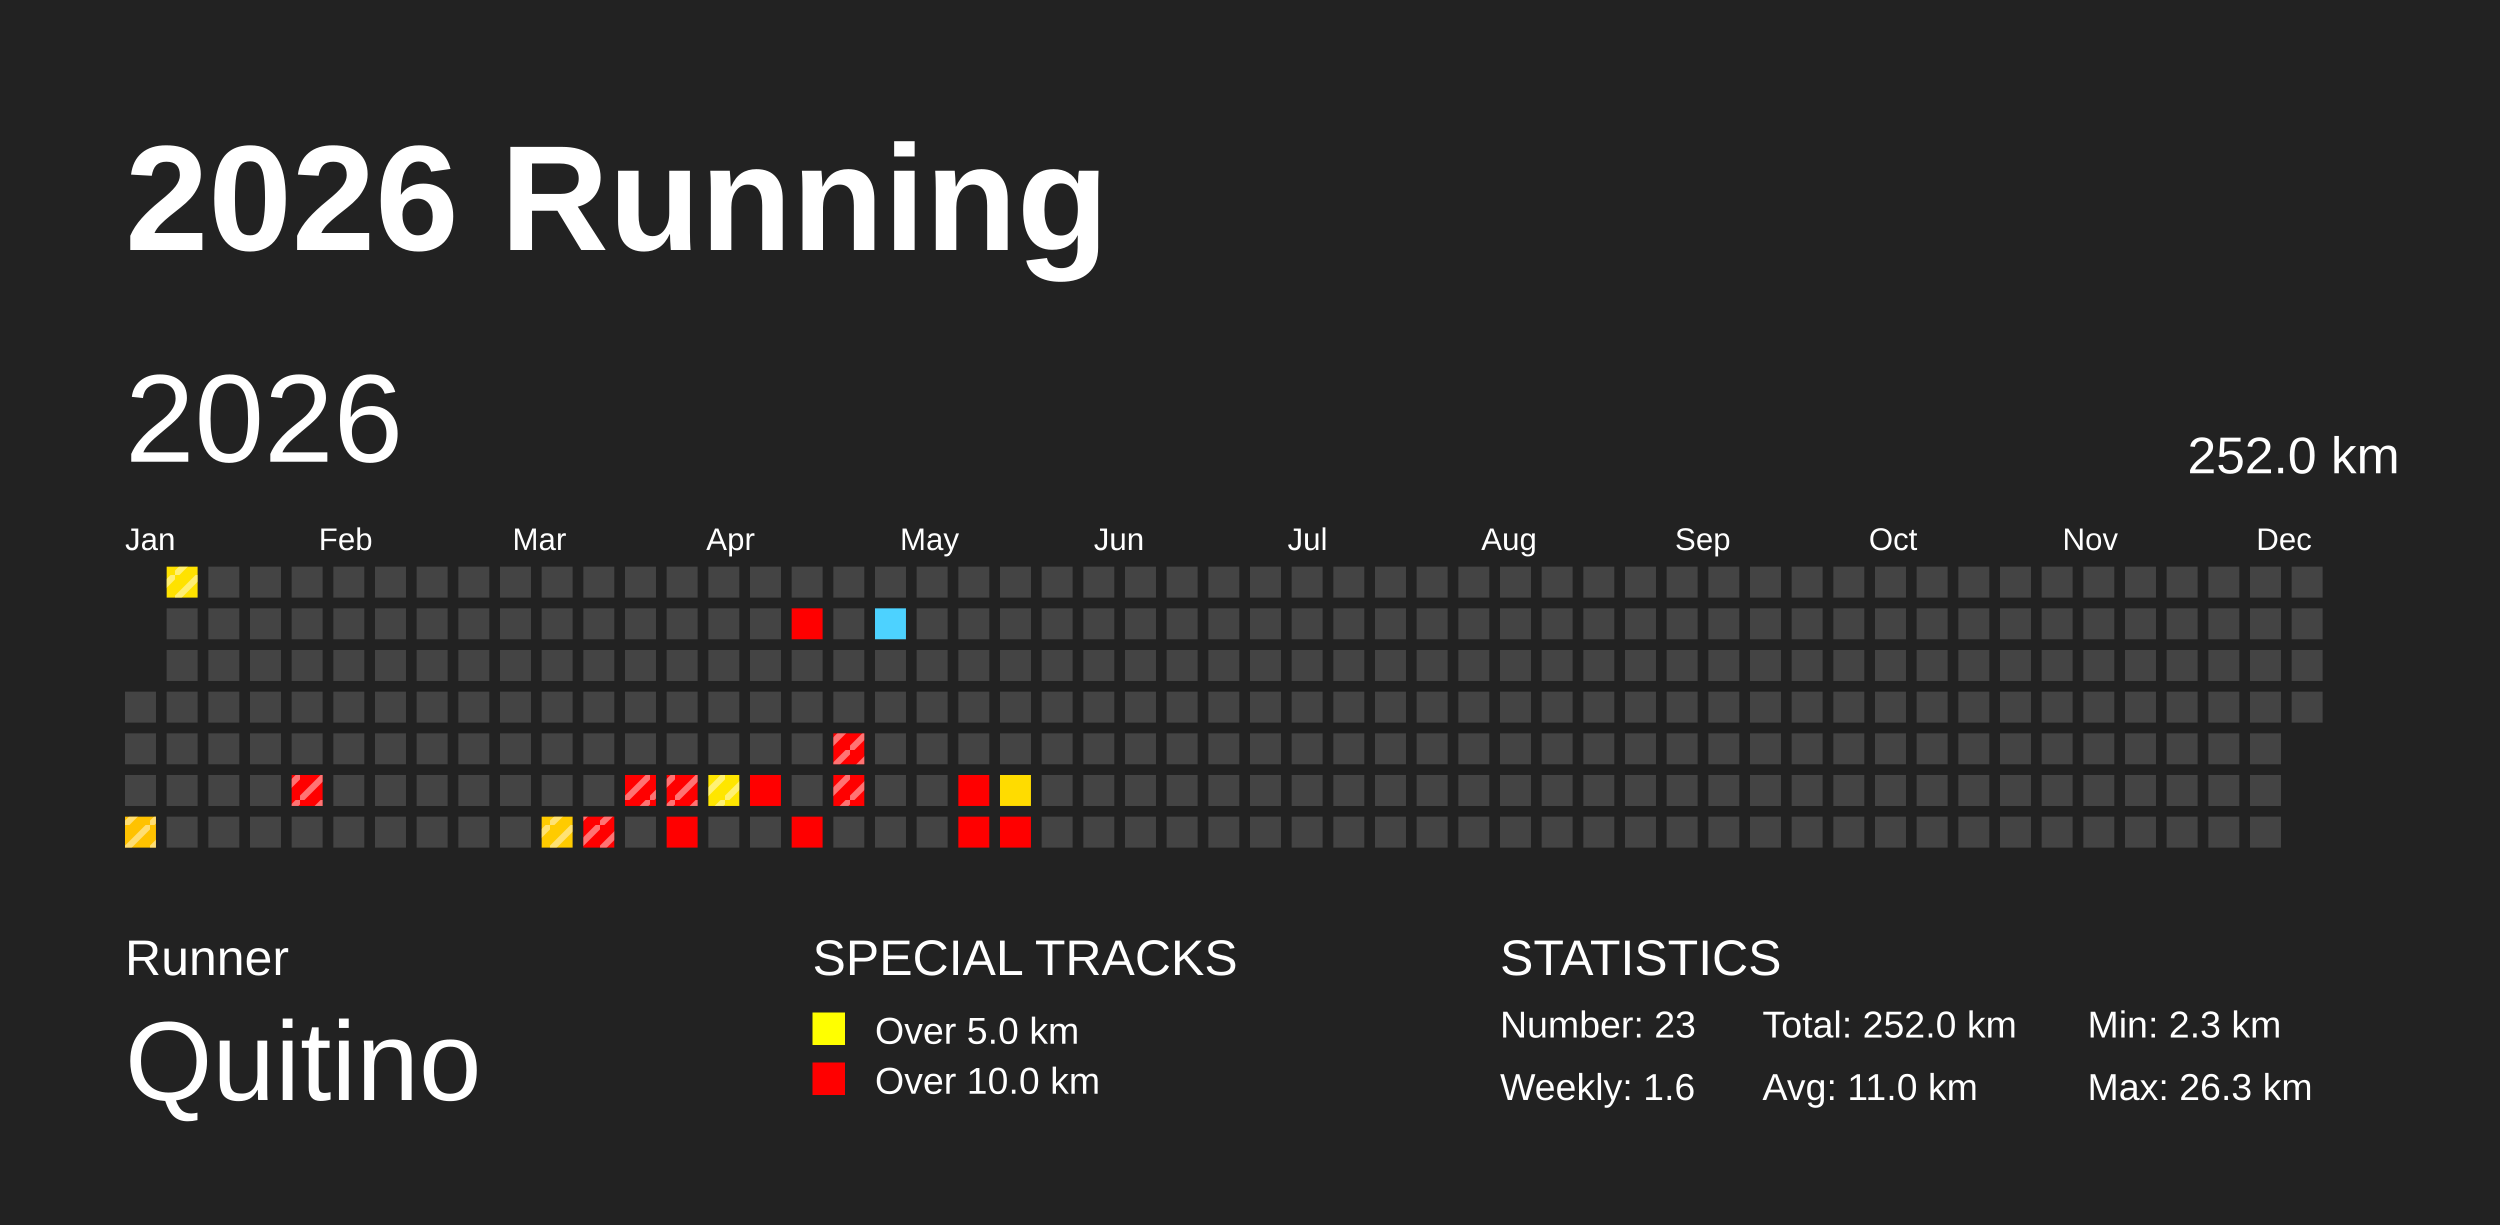
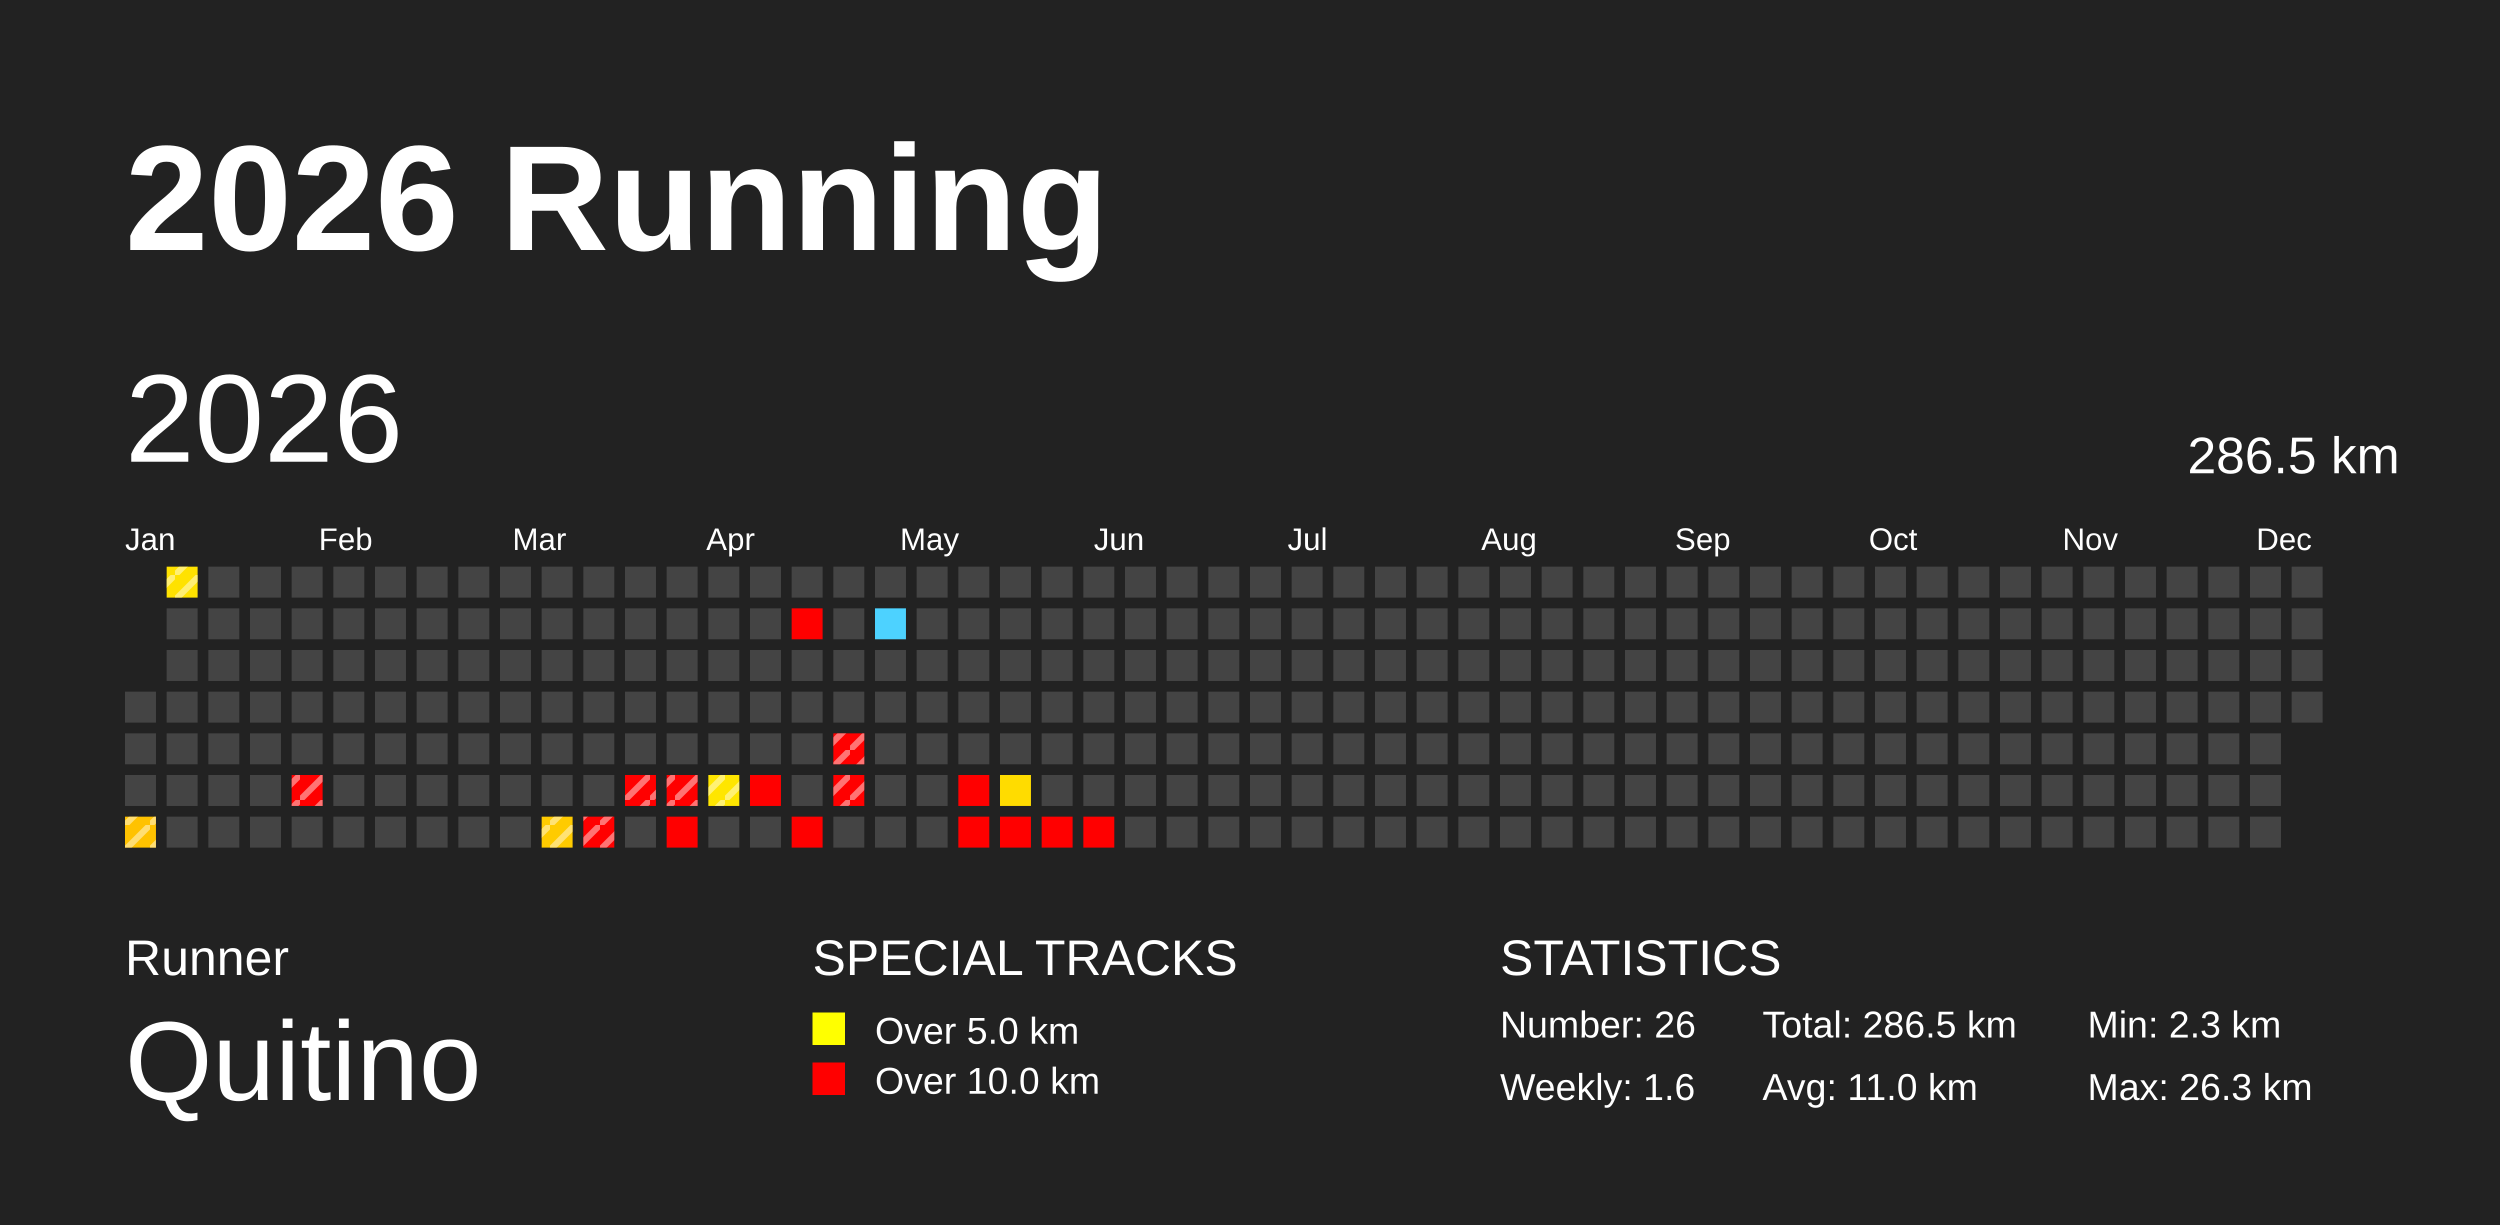
<svg xmlns="http://www.w3.org/2000/svg" baseProfile="full" height="98mm" version="1.1" viewBox="0,0,200,98" width="200mm">
  <defs>
    <pattern height="2" id="indoor-stripe" patternUnits="userSpaceOnUse" width="2">
      <line stroke="white" stroke-opacity="0.45" stroke-width="0.5" x1="0" x2="2" y1="2" y2="0" />
    </pattern>
  </defs>
  <rect fill="#222222" height="98" width="200" x="0" y="0" />
  <text fill="#FFFFFF" style="font-size:12px; font-family:Arial; font-weight:bold;" x="10" y="20">2026 Running</text>
  <text fill="#FFFFFF" style="font-size:4px; font-family:Arial" x="10" y="78">Runner</text>
  <text fill="#FFFFFF" style="font-size:9px; font-family:Arial" x="10" y="88">Quitino</text>
  <text fill="#FFFFFF" style="font-size:4px; font-family:Arial" x="65" y="78">SPECIAL TRACKS</text>
  <rect fill="yellow" height="2.6" width="2.6" x="65" y="81" />
  <text fill="#FFFFFF" style="font-size:3px; font-family:Arial" x="70" y="83.5">Over 5.0 km</text>
  <rect fill="red" height="2.6" width="2.6" x="65" y="85" />
  <text fill="#FFFFFF" style="font-size:3px; font-family:Arial" x="70" y="87.5">Over 10.0 km</text>
  <text fill="#FFFFFF" style="font-size:4px; font-family:Arial" x="120" y="78">STATISTICS</text>
-   <text fill="#FFFFFF" style="font-size:3px; font-family:Arial" x="120" y="83">Number: 23</text>
+   <text fill="#FFFFFF" style="font-size:3px; font-family:Arial" x="120" y="83">Number: 26</text>
  <text fill="#FFFFFF" style="font-size:3px; font-family:Arial" x="120" y="88">Weekly: 1.6</text>
-   <text fill="#FFFFFF" style="font-size:3px; font-family:Arial" x="141" y="83">Total: 252.0 km</text>
+   <text fill="#FFFFFF" style="font-size:3px; font-family:Arial" x="141" y="83">Total: 286.5 km</text>
  <text fill="#FFFFFF" style="font-size:3px; font-family:Arial" x="141" y="88">Avg: 11.0 km</text>
  <text fill="#FFFFFF" style="font-size:3px; font-family:Arial" x="167" y="83">Min: 2.3 km</text>
  <text fill="#FFFFFF" style="font-size:3px; font-family:Arial" x="167" y="88">Max: 26.3 km</text>
  <text dominant-baseline="hanging" fill="#FFFFFF" style="font-size:10.0px; font-family:Arial;" x="10" y="30">2026</text>
-   <text dominant-baseline="hanging" fill="#FFFFFF" style="font-size:4.125px; font-family:Arial;" x="175" y="35">252.0 km</text>
+   <text dominant-baseline="hanging" fill="#FFFFFF" style="font-size:4.125px; font-family:Arial;" x="175" y="35">286.5 km</text>
  <text fill="#FFFFFF" style="font-size:2.5px; font-family:Arial" x="10.0" y="44">Jan</text>
  <text fill="#FFFFFF" style="font-size:2.5px; font-family:Arial" x="25.5" y="44">Feb</text>
  <text fill="#FFFFFF" style="font-size:2.5px; font-family:Arial" x="41.0" y="44">Mar</text>
  <text fill="#FFFFFF" style="font-size:2.5px; font-family:Arial" x="56.5" y="44">Apr</text>
  <text fill="#FFFFFF" style="font-size:2.5px; font-family:Arial" x="72.0" y="44">May</text>
  <text fill="#FFFFFF" style="font-size:2.5px; font-family:Arial" x="87.5" y="44">Jun</text>
  <text fill="#FFFFFF" style="font-size:2.5px; font-family:Arial" x="103.0" y="44">Jul</text>
  <text fill="#FFFFFF" style="font-size:2.5px; font-family:Arial" x="118.5" y="44">Aug</text>
  <text fill="#FFFFFF" style="font-size:2.5px; font-family:Arial" x="134.0" y="44">Sep</text>
  <text fill="#FFFFFF" style="font-size:2.5px; font-family:Arial" x="149.5" y="44">Oct</text>
  <text fill="#FFFFFF" style="font-size:2.5px; font-family:Arial" x="165.0" y="44">Nov</text>
  <text fill="#FFFFFF" style="font-size:2.5px; font-family:Arial" x="180.5" y="44">Dec</text>
  <rect fill="#444444" height="2.476" width="2.476" x="10" y="55.333" />
  <rect fill="#444444" height="2.476" width="2.476" x="10" y="58.667" />
  <rect fill="#444444" height="2.476" width="2.476" x="10" y="62" />
  <rect fill="#ffc200" height="2.476" width="2.476" x="10" y="65.333" />
  <rect fill="url(#indoor-stripe)" height="2.476" width="2.476" x="10" y="65.333" />
  <rect fill="#ffe200" height="2.476" width="2.476" x="13.333" y="45.333" />
  <rect fill="url(#indoor-stripe)" height="2.476" width="2.476" x="13.333" y="45.333" />
  <rect fill="#444444" height="2.476" width="2.476" x="13.333" y="48.667" />
  <rect fill="#444444" height="2.476" width="2.476" x="13.333" y="52" />
  <rect fill="#444444" height="2.476" width="2.476" x="13.333" y="55.333" />
  <rect fill="#444444" height="2.476" width="2.476" x="13.333" y="58.667" />
  <rect fill="#444444" height="2.476" width="2.476" x="13.333" y="62" />
  <rect fill="#444444" height="2.476" width="2.476" x="13.333" y="65.333" />
  <rect fill="#444444" height="2.476" width="2.476" x="16.667" y="45.333" />
  <rect fill="#444444" height="2.476" width="2.476" x="16.667" y="48.667" />
  <rect fill="#444444" height="2.476" width="2.476" x="16.667" y="52" />
  <rect fill="#444444" height="2.476" width="2.476" x="16.667" y="55.333" />
  <rect fill="#444444" height="2.476" width="2.476" x="16.667" y="58.667" />
  <rect fill="#444444" height="2.476" width="2.476" x="16.667" y="62" />
  <rect fill="#444444" height="2.476" width="2.476" x="16.667" y="65.333" />
  <rect fill="#444444" height="2.476" width="2.476" x="20.0" y="45.333" />
  <rect fill="#444444" height="2.476" width="2.476" x="20.0" y="48.667" />
  <rect fill="#444444" height="2.476" width="2.476" x="20.0" y="52" />
  <rect fill="#444444" height="2.476" width="2.476" x="20.0" y="55.333" />
  <rect fill="#444444" height="2.476" width="2.476" x="20.0" y="58.667" />
  <rect fill="#444444" height="2.476" width="2.476" x="20.0" y="62" />
  <rect fill="#444444" height="2.476" width="2.476" x="20.0" y="65.333" />
  <rect fill="#444444" height="2.476" width="2.476" x="23.333" y="45.333" />
  <rect fill="#444444" height="2.476" width="2.476" x="23.333" y="48.667" />
  <rect fill="#444444" height="2.476" width="2.476" x="23.333" y="52" />
  <rect fill="#444444" height="2.476" width="2.476" x="23.333" y="55.333" />
  <rect fill="#444444" height="2.476" width="2.476" x="23.333" y="58.667" />
  <rect fill="red" height="2.476" width="2.476" x="23.333" y="62" />
  <rect fill="url(#indoor-stripe)" height="2.476" width="2.476" x="23.333" y="62" />
  <rect fill="#444444" height="2.476" width="2.476" x="23.333" y="65.333" />
  <rect fill="#444444" height="2.476" width="2.476" x="26.667" y="45.333" />
  <rect fill="#444444" height="2.476" width="2.476" x="26.667" y="48.667" />
  <rect fill="#444444" height="2.476" width="2.476" x="26.667" y="52" />
  <rect fill="#444444" height="2.476" width="2.476" x="26.667" y="55.333" />
  <rect fill="#444444" height="2.476" width="2.476" x="26.667" y="58.667" />
  <rect fill="#444444" height="2.476" width="2.476" x="26.667" y="62" />
  <rect fill="#444444" height="2.476" width="2.476" x="26.667" y="65.333" />
  <rect fill="#444444" height="2.476" width="2.476" x="30" y="45.333" />
  <rect fill="#444444" height="2.476" width="2.476" x="30" y="48.667" />
  <rect fill="#444444" height="2.476" width="2.476" x="30" y="52" />
  <rect fill="#444444" height="2.476" width="2.476" x="30" y="55.333" />
  <rect fill="#444444" height="2.476" width="2.476" x="30" y="58.667" />
  <rect fill="#444444" height="2.476" width="2.476" x="30" y="62" />
  <rect fill="#444444" height="2.476" width="2.476" x="30" y="65.333" />
  <rect fill="#444444" height="2.476" width="2.476" x="33.333" y="45.333" />
  <rect fill="#444444" height="2.476" width="2.476" x="33.333" y="48.667" />
  <rect fill="#444444" height="2.476" width="2.476" x="33.333" y="52" />
  <rect fill="#444444" height="2.476" width="2.476" x="33.333" y="55.333" />
  <rect fill="#444444" height="2.476" width="2.476" x="33.333" y="58.667" />
  <rect fill="#444444" height="2.476" width="2.476" x="33.333" y="62" />
  <rect fill="#444444" height="2.476" width="2.476" x="33.333" y="65.333" />
  <rect fill="#444444" height="2.476" width="2.476" x="36.667" y="45.333" />
  <rect fill="#444444" height="2.476" width="2.476" x="36.667" y="48.667" />
  <rect fill="#444444" height="2.476" width="2.476" x="36.667" y="52" />
  <rect fill="#444444" height="2.476" width="2.476" x="36.667" y="55.333" />
  <rect fill="#444444" height="2.476" width="2.476" x="36.667" y="58.667" />
  <rect fill="#444444" height="2.476" width="2.476" x="36.667" y="62" />
  <rect fill="#444444" height="2.476" width="2.476" x="36.667" y="65.333" />
  <rect fill="#444444" height="2.476" width="2.476" x="40.0" y="45.333" />
  <rect fill="#444444" height="2.476" width="2.476" x="40.0" y="48.667" />
  <rect fill="#444444" height="2.476" width="2.476" x="40.0" y="52" />
  <rect fill="#444444" height="2.476" width="2.476" x="40.0" y="55.333" />
  <rect fill="#444444" height="2.476" width="2.476" x="40.0" y="58.667" />
  <rect fill="#444444" height="2.476" width="2.476" x="40.0" y="62" />
  <rect fill="#444444" height="2.476" width="2.476" x="40.0" y="65.333" />
  <rect fill="#444444" height="2.476" width="2.476" x="43.333" y="45.333" />
  <rect fill="#444444" height="2.476" width="2.476" x="43.333" y="48.667" />
  <rect fill="#444444" height="2.476" width="2.476" x="43.333" y="52" />
  <rect fill="#444444" height="2.476" width="2.476" x="43.333" y="55.333" />
  <rect fill="#444444" height="2.476" width="2.476" x="43.333" y="58.667" />
  <rect fill="#444444" height="2.476" width="2.476" x="43.333" y="62" />
  <rect fill="#ffcb00" height="2.476" width="2.476" x="43.333" y="65.333" />
  <rect fill="url(#indoor-stripe)" height="2.476" width="2.476" x="43.333" y="65.333" />
  <rect fill="#444444" height="2.476" width="2.476" x="46.667" y="45.333" />
  <rect fill="#444444" height="2.476" width="2.476" x="46.667" y="48.667" />
  <rect fill="#444444" height="2.476" width="2.476" x="46.667" y="52" />
  <rect fill="#444444" height="2.476" width="2.476" x="46.667" y="55.333" />
  <rect fill="#444444" height="2.476" width="2.476" x="46.667" y="58.667" />
  <rect fill="#444444" height="2.476" width="2.476" x="46.667" y="62" />
  <rect fill="red" height="2.476" width="2.476" x="46.667" y="65.333" />
  <rect fill="url(#indoor-stripe)" height="2.476" width="2.476" x="46.667" y="65.333" />
  <rect fill="#444444" height="2.476" width="2.476" x="50" y="45.333" />
  <rect fill="#444444" height="2.476" width="2.476" x="50" y="48.667" />
  <rect fill="#444444" height="2.476" width="2.476" x="50" y="52" />
  <rect fill="#444444" height="2.476" width="2.476" x="50" y="55.333" />
  <rect fill="#444444" height="2.476" width="2.476" x="50" y="58.667" />
  <rect fill="red" height="2.476" width="2.476" x="50" y="62" />
  <rect fill="url(#indoor-stripe)" height="2.476" width="2.476" x="50" y="62" />
  <rect fill="#444444" height="2.476" width="2.476" x="50" y="65.333" />
  <rect fill="#444444" height="2.476" width="2.476" x="53.333" y="45.333" />
  <rect fill="#444444" height="2.476" width="2.476" x="53.333" y="48.667" />
  <rect fill="#444444" height="2.476" width="2.476" x="53.333" y="52" />
  <rect fill="#444444" height="2.476" width="2.476" x="53.333" y="55.333" />
  <rect fill="#444444" height="2.476" width="2.476" x="53.333" y="58.667" />
  <rect fill="red" height="2.476" width="2.476" x="53.333" y="62" />
  <rect fill="url(#indoor-stripe)" height="2.476" width="2.476" x="53.333" y="62" />
  <rect fill="red" height="2.476" width="2.476" x="53.333" y="65.333" />
  <rect fill="#444444" height="2.476" width="2.476" x="56.667" y="45.333" />
  <rect fill="#444444" height="2.476" width="2.476" x="56.667" y="48.667" />
  <rect fill="#444444" height="2.476" width="2.476" x="56.667" y="52" />
  <rect fill="#444444" height="2.476" width="2.476" x="56.667" y="55.333" />
  <rect fill="#444444" height="2.476" width="2.476" x="56.667" y="58.667" />
  <rect fill="#ffe600" height="2.476" width="2.476" x="56.667" y="62" />
  <rect fill="url(#indoor-stripe)" height="2.476" width="2.476" x="56.667" y="62" />
  <rect fill="#444444" height="2.476" width="2.476" x="56.667" y="65.333" />
  <rect fill="#444444" height="2.476" width="2.476" x="60" y="45.333" />
  <rect fill="#444444" height="2.476" width="2.476" x="60" y="48.667" />
  <rect fill="#444444" height="2.476" width="2.476" x="60" y="52" />
  <rect fill="#444444" height="2.476" width="2.476" x="60" y="55.333" />
  <rect fill="#444444" height="2.476" width="2.476" x="60" y="58.667" />
  <rect fill="red" height="2.476" width="2.476" x="60" y="62" />
  <rect fill="#444444" height="2.476" width="2.476" x="60" y="65.333" />
  <rect fill="#444444" height="2.476" width="2.476" x="63.333" y="45.333" />
  <rect fill="red" height="2.476" width="2.476" x="63.333" y="48.667" />
  <rect fill="#444444" height="2.476" width="2.476" x="63.333" y="52" />
  <rect fill="#444444" height="2.476" width="2.476" x="63.333" y="55.333" />
  <rect fill="#444444" height="2.476" width="2.476" x="63.333" y="58.667" />
  <rect fill="#444444" height="2.476" width="2.476" x="63.333" y="62" />
  <rect fill="red" height="2.476" width="2.476" x="63.333" y="65.333" />
  <rect fill="#444444" height="2.476" width="2.476" x="66.667" y="45.333" />
  <rect fill="#444444" height="2.476" width="2.476" x="66.667" y="48.667" />
  <rect fill="#444444" height="2.476" width="2.476" x="66.667" y="52" />
  <rect fill="#444444" height="2.476" width="2.476" x="66.667" y="55.333" />
  <rect fill="red" height="2.476" width="2.476" x="66.667" y="58.667" />
  <rect fill="url(#indoor-stripe)" height="2.476" width="2.476" x="66.667" y="58.667" />
  <rect fill="red" height="2.476" width="2.476" x="66.667" y="62" />
  <rect fill="url(#indoor-stripe)" height="2.476" width="2.476" x="66.667" y="62" />
  <rect fill="#444444" height="2.476" width="2.476" x="66.667" y="65.333" />
  <rect fill="#444444" height="2.476" width="2.476" x="70" y="45.333" />
  <rect fill="#4dd2ff" height="2.476" width="2.476" x="70" y="48.667" />
  <rect fill="#444444" height="2.476" width="2.476" x="70" y="52" />
  <rect fill="#444444" height="2.476" width="2.476" x="70" y="55.333" />
  <rect fill="#444444" height="2.476" width="2.476" x="70" y="58.667" />
  <rect fill="#444444" height="2.476" width="2.476" x="70" y="62" />
  <rect fill="#444444" height="2.476" width="2.476" x="70" y="65.333" />
  <rect fill="#444444" height="2.476" width="2.476" x="73.333" y="45.333" />
  <rect fill="#444444" height="2.476" width="2.476" x="73.333" y="48.667" />
  <rect fill="#444444" height="2.476" width="2.476" x="73.333" y="52" />
  <rect fill="#444444" height="2.476" width="2.476" x="73.333" y="55.333" />
  <rect fill="#444444" height="2.476" width="2.476" x="73.333" y="58.667" />
  <rect fill="#444444" height="2.476" width="2.476" x="73.333" y="62" />
  <rect fill="#444444" height="2.476" width="2.476" x="73.333" y="65.333" />
  <rect fill="#444444" height="2.476" width="2.476" x="76.667" y="45.333" />
  <rect fill="#444444" height="2.476" width="2.476" x="76.667" y="48.667" />
  <rect fill="#444444" height="2.476" width="2.476" x="76.667" y="52" />
  <rect fill="#444444" height="2.476" width="2.476" x="76.667" y="55.333" />
  <rect fill="#444444" height="2.476" width="2.476" x="76.667" y="58.667" />
  <rect fill="red" height="2.476" width="2.476" x="76.667" y="62" />
  <rect fill="red" height="2.476" width="2.476" x="76.667" y="65.333" />
  <rect fill="#444444" height="2.476" width="2.476" x="80.0" y="45.333" />
  <rect fill="#444444" height="2.476" width="2.476" x="80.0" y="48.667" />
  <rect fill="#444444" height="2.476" width="2.476" x="80.0" y="52" />
  <rect fill="#444444" height="2.476" width="2.476" x="80.0" y="55.333" />
  <rect fill="#444444" height="2.476" width="2.476" x="80.0" y="58.667" />
  <rect fill="#ffdc00" height="2.476" width="2.476" x="80.0" y="62" />
  <rect fill="red" height="2.476" width="2.476" x="80.0" y="65.333" />
  <rect fill="#444444" height="2.476" width="2.476" x="83.333" y="45.333" />
  <rect fill="#444444" height="2.476" width="2.476" x="83.333" y="48.667" />
  <rect fill="#444444" height="2.476" width="2.476" x="83.333" y="52" />
  <rect fill="#444444" height="2.476" width="2.476" x="83.333" y="55.333" />
  <rect fill="#444444" height="2.476" width="2.476" x="83.333" y="58.667" />
  <rect fill="#444444" height="2.476" width="2.476" x="83.333" y="62" />
-   <rect fill="#444444" height="2.476" width="2.476" x="83.333" y="65.333" />
+   <rect fill="red" height="2.476" width="2.476" x="83.333" y="65.333" />
  <rect fill="#444444" height="2.476" width="2.476" x="86.667" y="45.333" />
  <rect fill="#444444" height="2.476" width="2.476" x="86.667" y="48.667" />
  <rect fill="#444444" height="2.476" width="2.476" x="86.667" y="52" />
  <rect fill="#444444" height="2.476" width="2.476" x="86.667" y="55.333" />
  <rect fill="#444444" height="2.476" width="2.476" x="86.667" y="58.667" />
  <rect fill="#444444" height="2.476" width="2.476" x="86.667" y="62" />
-   <rect fill="#444444" height="2.476" width="2.476" x="86.667" y="65.333" />
+   <rect fill="red" height="2.476" width="2.476" x="86.667" y="65.333" />
  <rect fill="#444444" height="2.476" width="2.476" x="90" y="45.333" />
  <rect fill="#444444" height="2.476" width="2.476" x="90" y="48.667" />
  <rect fill="#444444" height="2.476" width="2.476" x="90" y="52" />
  <rect fill="#444444" height="2.476" width="2.476" x="90" y="55.333" />
  <rect fill="#444444" height="2.476" width="2.476" x="90" y="58.667" />
  <rect fill="#444444" height="2.476" width="2.476" x="90" y="62" />
  <rect fill="#444444" height="2.476" width="2.476" x="90" y="65.333" />
  <rect fill="#444444" height="2.476" width="2.476" x="93.333" y="45.333" />
  <rect fill="#444444" height="2.476" width="2.476" x="93.333" y="48.667" />
  <rect fill="#444444" height="2.476" width="2.476" x="93.333" y="52" />
  <rect fill="#444444" height="2.476" width="2.476" x="93.333" y="55.333" />
  <rect fill="#444444" height="2.476" width="2.476" x="93.333" y="58.667" />
  <rect fill="#444444" height="2.476" width="2.476" x="93.333" y="62" />
  <rect fill="#444444" height="2.476" width="2.476" x="93.333" y="65.333" />
  <rect fill="#444444" height="2.476" width="2.476" x="96.667" y="45.333" />
  <rect fill="#444444" height="2.476" width="2.476" x="96.667" y="48.667" />
  <rect fill="#444444" height="2.476" width="2.476" x="96.667" y="52" />
  <rect fill="#444444" height="2.476" width="2.476" x="96.667" y="55.333" />
  <rect fill="#444444" height="2.476" width="2.476" x="96.667" y="58.667" />
  <rect fill="#444444" height="2.476" width="2.476" x="96.667" y="62" />
  <rect fill="#444444" height="2.476" width="2.476" x="96.667" y="65.333" />
  <rect fill="#444444" height="2.476" width="2.476" x="100" y="45.333" />
  <rect fill="#444444" height="2.476" width="2.476" x="100" y="48.667" />
  <rect fill="#444444" height="2.476" width="2.476" x="100" y="52" />
  <rect fill="#444444" height="2.476" width="2.476" x="100" y="55.333" />
  <rect fill="#444444" height="2.476" width="2.476" x="100" y="58.667" />
  <rect fill="#444444" height="2.476" width="2.476" x="100" y="62" />
  <rect fill="#444444" height="2.476" width="2.476" x="100" y="65.333" />
  <rect fill="#444444" height="2.476" width="2.476" x="103.333" y="45.333" />
  <rect fill="#444444" height="2.476" width="2.476" x="103.333" y="48.667" />
  <rect fill="#444444" height="2.476" width="2.476" x="103.333" y="52" />
  <rect fill="#444444" height="2.476" width="2.476" x="103.333" y="55.333" />
  <rect fill="#444444" height="2.476" width="2.476" x="103.333" y="58.667" />
  <rect fill="#444444" height="2.476" width="2.476" x="103.333" y="62" />
  <rect fill="#444444" height="2.476" width="2.476" x="103.333" y="65.333" />
  <rect fill="#444444" height="2.476" width="2.476" x="106.667" y="45.333" />
  <rect fill="#444444" height="2.476" width="2.476" x="106.667" y="48.667" />
  <rect fill="#444444" height="2.476" width="2.476" x="106.667" y="52" />
  <rect fill="#444444" height="2.476" width="2.476" x="106.667" y="55.333" />
  <rect fill="#444444" height="2.476" width="2.476" x="106.667" y="58.667" />
  <rect fill="#444444" height="2.476" width="2.476" x="106.667" y="62" />
  <rect fill="#444444" height="2.476" width="2.476" x="106.667" y="65.333" />
  <rect fill="#444444" height="2.476" width="2.476" x="110" y="45.333" />
  <rect fill="#444444" height="2.476" width="2.476" x="110" y="48.667" />
  <rect fill="#444444" height="2.476" width="2.476" x="110" y="52" />
  <rect fill="#444444" height="2.476" width="2.476" x="110" y="55.333" />
  <rect fill="#444444" height="2.476" width="2.476" x="110" y="58.667" />
  <rect fill="#444444" height="2.476" width="2.476" x="110" y="62" />
  <rect fill="#444444" height="2.476" width="2.476" x="110" y="65.333" />
  <rect fill="#444444" height="2.476" width="2.476" x="113.333" y="45.333" />
  <rect fill="#444444" height="2.476" width="2.476" x="113.333" y="48.667" />
  <rect fill="#444444" height="2.476" width="2.476" x="113.333" y="52" />
  <rect fill="#444444" height="2.476" width="2.476" x="113.333" y="55.333" />
  <rect fill="#444444" height="2.476" width="2.476" x="113.333" y="58.667" />
  <rect fill="#444444" height="2.476" width="2.476" x="113.333" y="62" />
  <rect fill="#444444" height="2.476" width="2.476" x="113.333" y="65.333" />
  <rect fill="#444444" height="2.476" width="2.476" x="116.667" y="45.333" />
  <rect fill="#444444" height="2.476" width="2.476" x="116.667" y="48.667" />
  <rect fill="#444444" height="2.476" width="2.476" x="116.667" y="52" />
  <rect fill="#444444" height="2.476" width="2.476" x="116.667" y="55.333" />
  <rect fill="#444444" height="2.476" width="2.476" x="116.667" y="58.667" />
  <rect fill="#444444" height="2.476" width="2.476" x="116.667" y="62" />
  <rect fill="#444444" height="2.476" width="2.476" x="116.667" y="65.333" />
  <rect fill="#444444" height="2.476" width="2.476" x="120" y="45.333" />
  <rect fill="#444444" height="2.476" width="2.476" x="120" y="48.667" />
  <rect fill="#444444" height="2.476" width="2.476" x="120" y="52" />
  <rect fill="#444444" height="2.476" width="2.476" x="120" y="55.333" />
  <rect fill="#444444" height="2.476" width="2.476" x="120" y="58.667" />
  <rect fill="#444444" height="2.476" width="2.476" x="120" y="62" />
  <rect fill="#444444" height="2.476" width="2.476" x="120" y="65.333" />
  <rect fill="#444444" height="2.476" width="2.476" x="123.333" y="45.333" />
  <rect fill="#444444" height="2.476" width="2.476" x="123.333" y="48.667" />
  <rect fill="#444444" height="2.476" width="2.476" x="123.333" y="52" />
  <rect fill="#444444" height="2.476" width="2.476" x="123.333" y="55.333" />
  <rect fill="#444444" height="2.476" width="2.476" x="123.333" y="58.667" />
  <rect fill="#444444" height="2.476" width="2.476" x="123.333" y="62" />
  <rect fill="#444444" height="2.476" width="2.476" x="123.333" y="65.333" />
  <rect fill="#444444" height="2.476" width="2.476" x="126.667" y="45.333" />
  <rect fill="#444444" height="2.476" width="2.476" x="126.667" y="48.667" />
  <rect fill="#444444" height="2.476" width="2.476" x="126.667" y="52" />
  <rect fill="#444444" height="2.476" width="2.476" x="126.667" y="55.333" />
  <rect fill="#444444" height="2.476" width="2.476" x="126.667" y="58.667" />
  <rect fill="#444444" height="2.476" width="2.476" x="126.667" y="62" />
  <rect fill="#444444" height="2.476" width="2.476" x="126.667" y="65.333" />
  <rect fill="#444444" height="2.476" width="2.476" x="130" y="45.333" />
  <rect fill="#444444" height="2.476" width="2.476" x="130" y="48.667" />
  <rect fill="#444444" height="2.476" width="2.476" x="130" y="52" />
  <rect fill="#444444" height="2.476" width="2.476" x="130" y="55.333" />
  <rect fill="#444444" height="2.476" width="2.476" x="130" y="58.667" />
  <rect fill="#444444" height="2.476" width="2.476" x="130" y="62" />
  <rect fill="#444444" height="2.476" width="2.476" x="130" y="65.333" />
  <rect fill="#444444" height="2.476" width="2.476" x="133.333" y="45.333" />
  <rect fill="#444444" height="2.476" width="2.476" x="133.333" y="48.667" />
  <rect fill="#444444" height="2.476" width="2.476" x="133.333" y="52" />
  <rect fill="#444444" height="2.476" width="2.476" x="133.333" y="55.333" />
  <rect fill="#444444" height="2.476" width="2.476" x="133.333" y="58.667" />
  <rect fill="#444444" height="2.476" width="2.476" x="133.333" y="62" />
  <rect fill="#444444" height="2.476" width="2.476" x="133.333" y="65.333" />
  <rect fill="#444444" height="2.476" width="2.476" x="136.667" y="45.333" />
  <rect fill="#444444" height="2.476" width="2.476" x="136.667" y="48.667" />
  <rect fill="#444444" height="2.476" width="2.476" x="136.667" y="52" />
  <rect fill="#444444" height="2.476" width="2.476" x="136.667" y="55.333" />
  <rect fill="#444444" height="2.476" width="2.476" x="136.667" y="58.667" />
  <rect fill="#444444" height="2.476" width="2.476" x="136.667" y="62" />
  <rect fill="#444444" height="2.476" width="2.476" x="136.667" y="65.333" />
  <rect fill="#444444" height="2.476" width="2.476" x="140" y="45.333" />
  <rect fill="#444444" height="2.476" width="2.476" x="140" y="48.667" />
  <rect fill="#444444" height="2.476" width="2.476" x="140" y="52" />
  <rect fill="#444444" height="2.476" width="2.476" x="140" y="55.333" />
  <rect fill="#444444" height="2.476" width="2.476" x="140" y="58.667" />
  <rect fill="#444444" height="2.476" width="2.476" x="140" y="62" />
  <rect fill="#444444" height="2.476" width="2.476" x="140" y="65.333" />
  <rect fill="#444444" height="2.476" width="2.476" x="143.333" y="45.333" />
  <rect fill="#444444" height="2.476" width="2.476" x="143.333" y="48.667" />
  <rect fill="#444444" height="2.476" width="2.476" x="143.333" y="52" />
  <rect fill="#444444" height="2.476" width="2.476" x="143.333" y="55.333" />
  <rect fill="#444444" height="2.476" width="2.476" x="143.333" y="58.667" />
  <rect fill="#444444" height="2.476" width="2.476" x="143.333" y="62" />
  <rect fill="#444444" height="2.476" width="2.476" x="143.333" y="65.333" />
  <rect fill="#444444" height="2.476" width="2.476" x="146.667" y="45.333" />
  <rect fill="#444444" height="2.476" width="2.476" x="146.667" y="48.667" />
  <rect fill="#444444" height="2.476" width="2.476" x="146.667" y="52" />
  <rect fill="#444444" height="2.476" width="2.476" x="146.667" y="55.333" />
  <rect fill="#444444" height="2.476" width="2.476" x="146.667" y="58.667" />
  <rect fill="#444444" height="2.476" width="2.476" x="146.667" y="62" />
  <rect fill="#444444" height="2.476" width="2.476" x="146.667" y="65.333" />
  <rect fill="#444444" height="2.476" width="2.476" x="150.0" y="45.333" />
  <rect fill="#444444" height="2.476" width="2.476" x="150.0" y="48.667" />
  <rect fill="#444444" height="2.476" width="2.476" x="150.0" y="52" />
  <rect fill="#444444" height="2.476" width="2.476" x="150.0" y="55.333" />
  <rect fill="#444444" height="2.476" width="2.476" x="150.0" y="58.667" />
  <rect fill="#444444" height="2.476" width="2.476" x="150.0" y="62" />
  <rect fill="#444444" height="2.476" width="2.476" x="150.0" y="65.333" />
  <rect fill="#444444" height="2.476" width="2.476" x="153.333" y="45.333" />
  <rect fill="#444444" height="2.476" width="2.476" x="153.333" y="48.667" />
  <rect fill="#444444" height="2.476" width="2.476" x="153.333" y="52" />
  <rect fill="#444444" height="2.476" width="2.476" x="153.333" y="55.333" />
  <rect fill="#444444" height="2.476" width="2.476" x="153.333" y="58.667" />
  <rect fill="#444444" height="2.476" width="2.476" x="153.333" y="62" />
  <rect fill="#444444" height="2.476" width="2.476" x="153.333" y="65.333" />
  <rect fill="#444444" height="2.476" width="2.476" x="156.667" y="45.333" />
  <rect fill="#444444" height="2.476" width="2.476" x="156.667" y="48.667" />
  <rect fill="#444444" height="2.476" width="2.476" x="156.667" y="52" />
  <rect fill="#444444" height="2.476" width="2.476" x="156.667" y="55.333" />
  <rect fill="#444444" height="2.476" width="2.476" x="156.667" y="58.667" />
  <rect fill="#444444" height="2.476" width="2.476" x="156.667" y="62" />
  <rect fill="#444444" height="2.476" width="2.476" x="156.667" y="65.333" />
  <rect fill="#444444" height="2.476" width="2.476" x="160" y="45.333" />
  <rect fill="#444444" height="2.476" width="2.476" x="160" y="48.667" />
  <rect fill="#444444" height="2.476" width="2.476" x="160" y="52" />
  <rect fill="#444444" height="2.476" width="2.476" x="160" y="55.333" />
  <rect fill="#444444" height="2.476" width="2.476" x="160" y="58.667" />
  <rect fill="#444444" height="2.476" width="2.476" x="160" y="62" />
  <rect fill="#444444" height="2.476" width="2.476" x="160" y="65.333" />
  <rect fill="#444444" height="2.476" width="2.476" x="163.333" y="45.333" />
  <rect fill="#444444" height="2.476" width="2.476" x="163.333" y="48.667" />
  <rect fill="#444444" height="2.476" width="2.476" x="163.333" y="52" />
  <rect fill="#444444" height="2.476" width="2.476" x="163.333" y="55.333" />
  <rect fill="#444444" height="2.476" width="2.476" x="163.333" y="58.667" />
  <rect fill="#444444" height="2.476" width="2.476" x="163.333" y="62" />
  <rect fill="#444444" height="2.476" width="2.476" x="163.333" y="65.333" />
  <rect fill="#444444" height="2.476" width="2.476" x="166.667" y="45.333" />
  <rect fill="#444444" height="2.476" width="2.476" x="166.667" y="48.667" />
  <rect fill="#444444" height="2.476" width="2.476" x="166.667" y="52" />
  <rect fill="#444444" height="2.476" width="2.476" x="166.667" y="55.333" />
  <rect fill="#444444" height="2.476" width="2.476" x="166.667" y="58.667" />
  <rect fill="#444444" height="2.476" width="2.476" x="166.667" y="62" />
  <rect fill="#444444" height="2.476" width="2.476" x="166.667" y="65.333" />
  <rect fill="#444444" height="2.476" width="2.476" x="170" y="45.333" />
  <rect fill="#444444" height="2.476" width="2.476" x="170" y="48.667" />
  <rect fill="#444444" height="2.476" width="2.476" x="170" y="52" />
  <rect fill="#444444" height="2.476" width="2.476" x="170" y="55.333" />
  <rect fill="#444444" height="2.476" width="2.476" x="170" y="58.667" />
  <rect fill="#444444" height="2.476" width="2.476" x="170" y="62" />
  <rect fill="#444444" height="2.476" width="2.476" x="170" y="65.333" />
  <rect fill="#444444" height="2.476" width="2.476" x="173.333" y="45.333" />
  <rect fill="#444444" height="2.476" width="2.476" x="173.333" y="48.667" />
  <rect fill="#444444" height="2.476" width="2.476" x="173.333" y="52" />
  <rect fill="#444444" height="2.476" width="2.476" x="173.333" y="55.333" />
  <rect fill="#444444" height="2.476" width="2.476" x="173.333" y="58.667" />
  <rect fill="#444444" height="2.476" width="2.476" x="173.333" y="62" />
  <rect fill="#444444" height="2.476" width="2.476" x="173.333" y="65.333" />
  <rect fill="#444444" height="2.476" width="2.476" x="176.667" y="45.333" />
  <rect fill="#444444" height="2.476" width="2.476" x="176.667" y="48.667" />
  <rect fill="#444444" height="2.476" width="2.476" x="176.667" y="52" />
  <rect fill="#444444" height="2.476" width="2.476" x="176.667" y="55.333" />
  <rect fill="#444444" height="2.476" width="2.476" x="176.667" y="58.667" />
  <rect fill="#444444" height="2.476" width="2.476" x="176.667" y="62" />
  <rect fill="#444444" height="2.476" width="2.476" x="176.667" y="65.333" />
  <rect fill="#444444" height="2.476" width="2.476" x="180" y="45.333" />
  <rect fill="#444444" height="2.476" width="2.476" x="180" y="48.667" />
  <rect fill="#444444" height="2.476" width="2.476" x="180" y="52" />
  <rect fill="#444444" height="2.476" width="2.476" x="180" y="55.333" />
  <rect fill="#444444" height="2.476" width="2.476" x="180" y="58.667" />
  <rect fill="#444444" height="2.476" width="2.476" x="180" y="62" />
  <rect fill="#444444" height="2.476" width="2.476" x="180" y="65.333" />
  <rect fill="#444444" height="2.476" width="2.476" x="183.333" y="45.333" />
  <rect fill="#444444" height="2.476" width="2.476" x="183.333" y="48.667" />
  <rect fill="#444444" height="2.476" width="2.476" x="183.333" y="52" />
  <rect fill="#444444" height="2.476" width="2.476" x="183.333" y="55.333" />
</svg>
